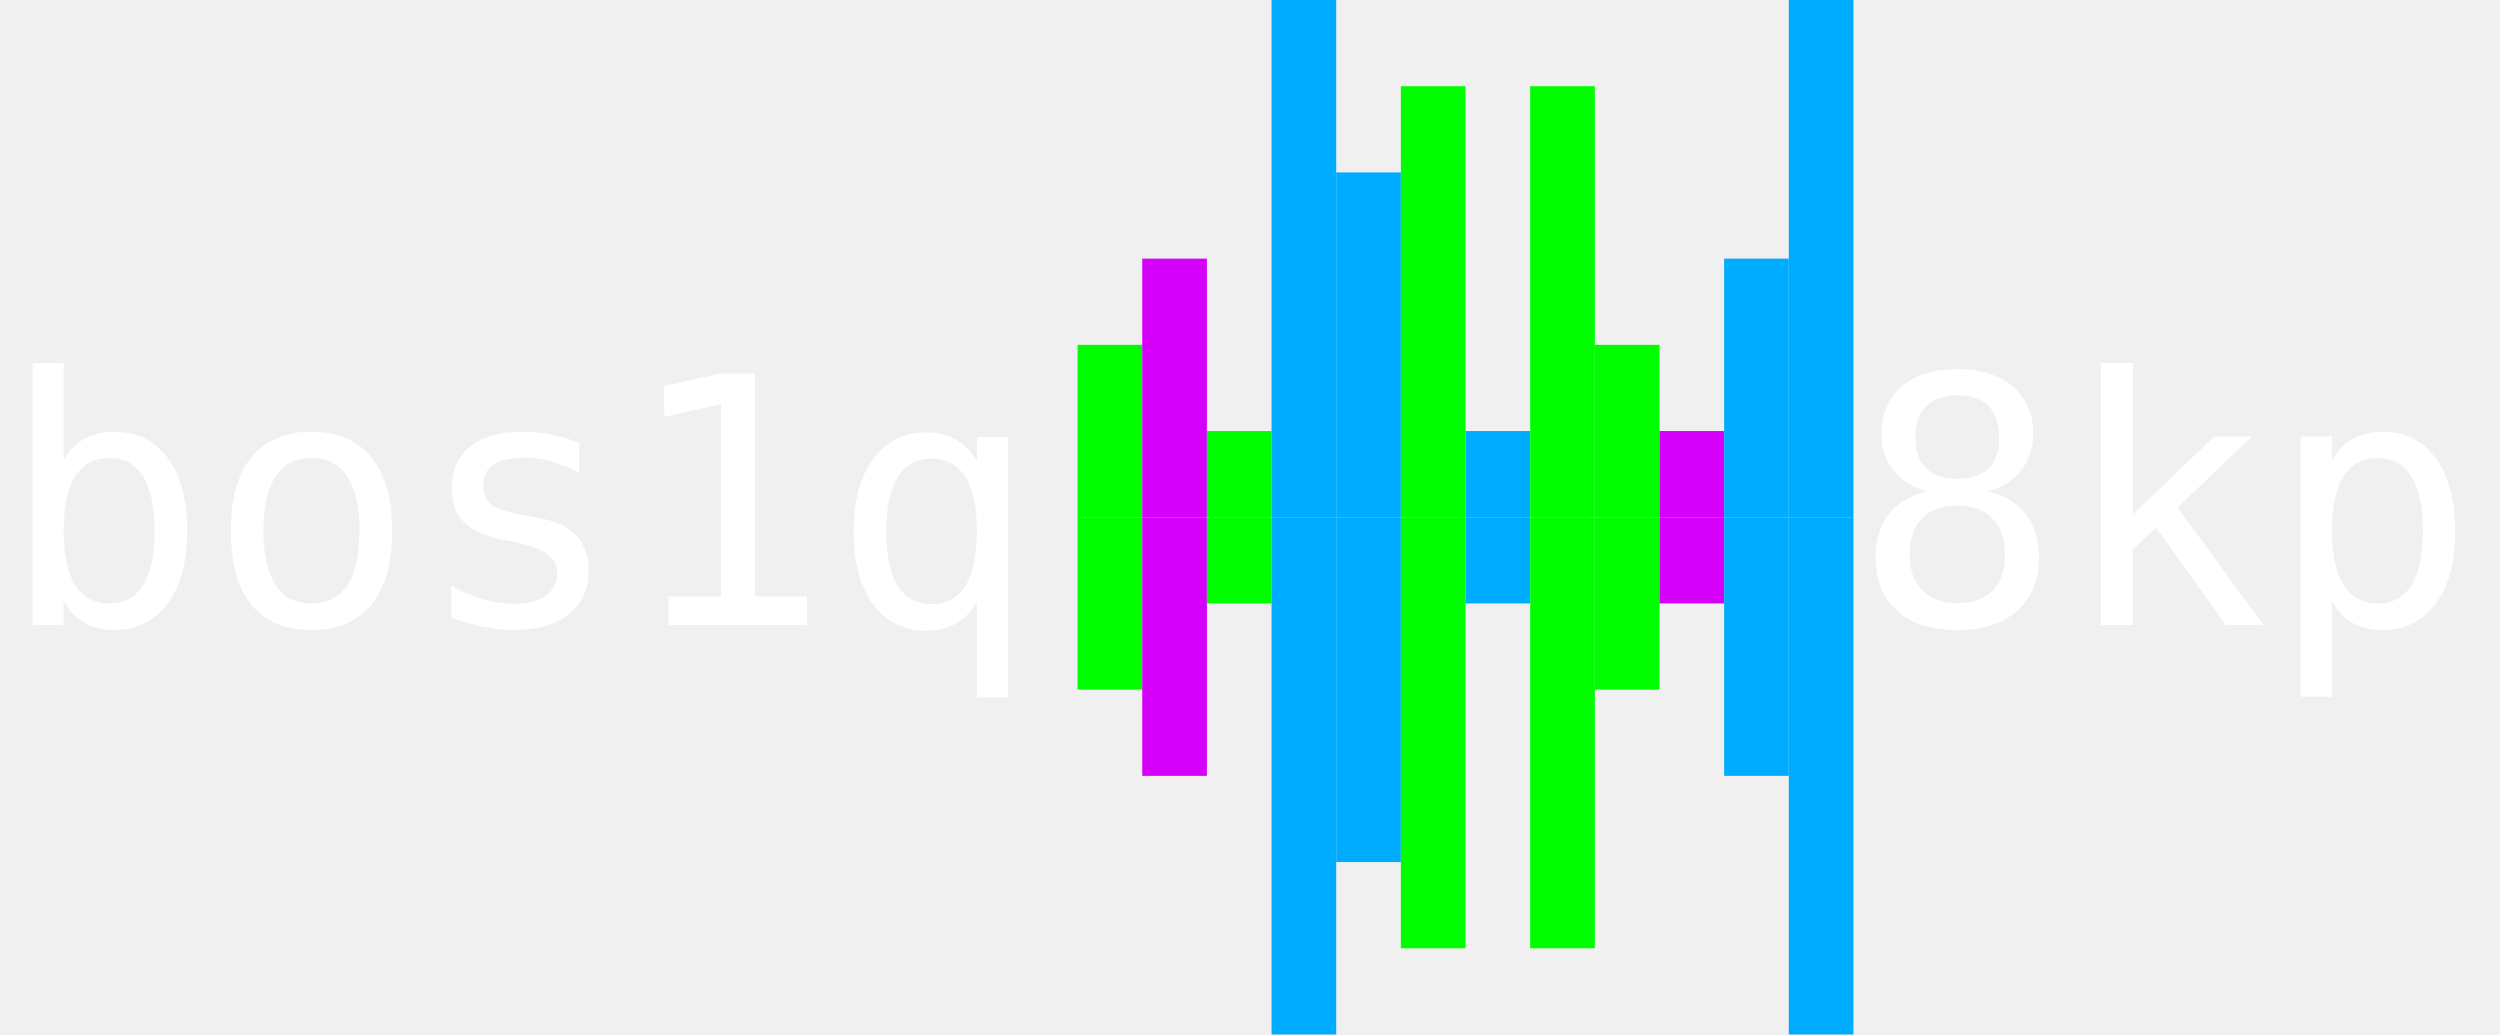
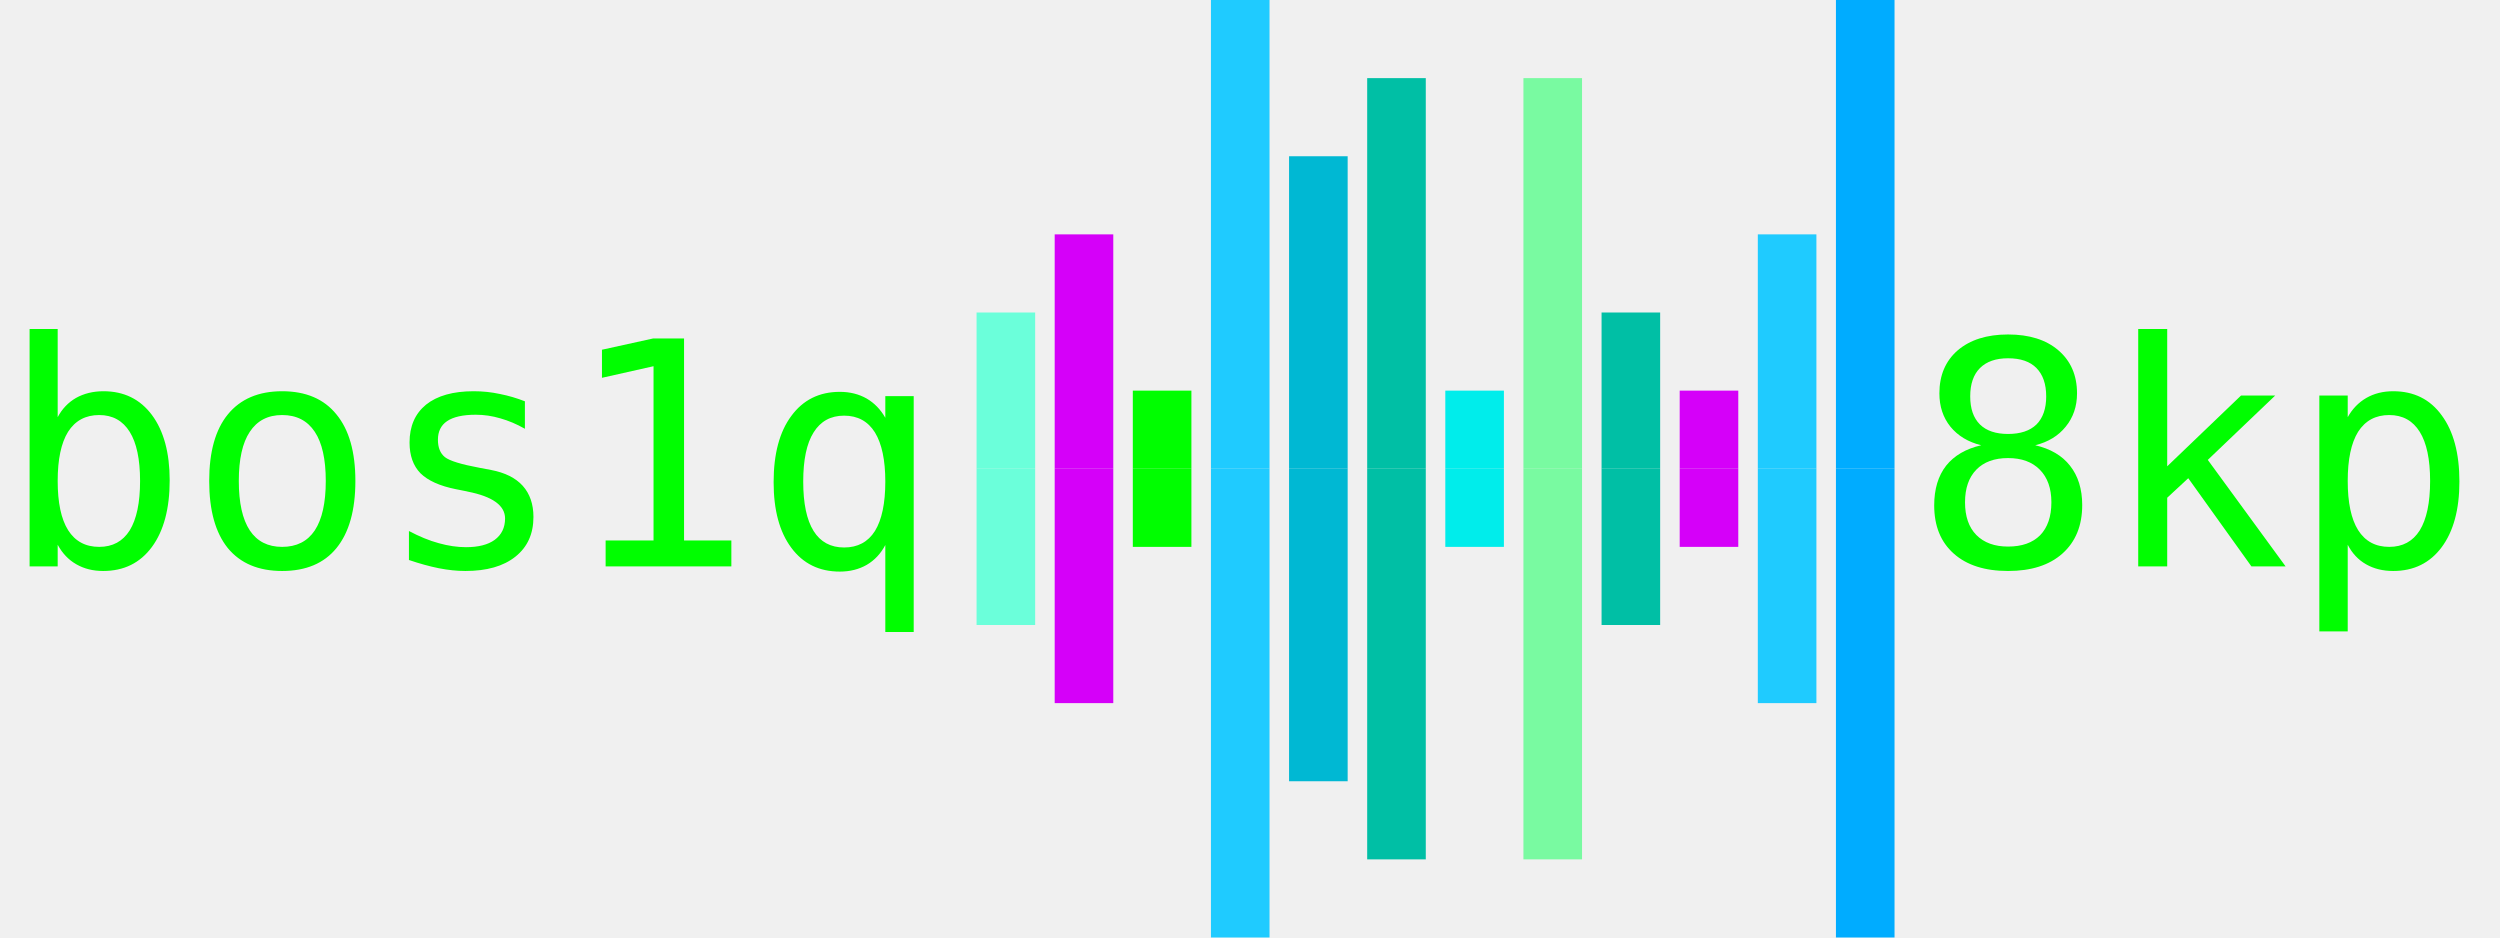
- <svg xmlns="http://www.w3.org/2000/svg" viewBox="0 0 116 48" width="116" height="48">
-   <text x="0" y="29" font-family="monospace" font-size="16" fill="#ffffff">bos1q</text>
+ <svg xmlns="http://www.w3.org/2000/svg" viewBox="0 0 128 48" width="128" height="48">
+   <text x="0" y="29" font-family="monospace" font-size="16" fill="#00fe00">bos1q</text>
  <g id="hash-bars" transform="translate(50, 0)">
-     <rect x="0" y="16" width="3" height="8" fill="#00fe00" />
-     <rect x="3" y="12" width="3" height="12" fill="#d500f9" />
-     <rect x="6" y="20" width="3" height="4" fill="#00fe00" />
-     <rect x="9" y="0" width="3" height="24" fill="#00acff" />
-     <rect x="12" y="8" width="3" height="16" fill="#00acff" />
-     <rect x="15" y="4" width="3" height="20" fill="#00fe00" />
-     <rect x="18" y="20" width="3" height="4" fill="#00acff" />
-     <rect x="21" y="4" width="3" height="20" fill="#00fe00" />
-     <rect x="24" y="16" width="3" height="8" fill="#00fe00" />
-     <rect x="27" y="20" width="3" height="4" fill="#d500f9" />
-     <rect x="30" y="12" width="3" height="12" fill="#00acff" />
-     <rect x="33" y="0" width="3" height="24" fill="#00acff" />
-     <rect x="0" y="24" width="3" height="8" fill="#00fe00" />
-     <rect x="3" y="24" width="3" height="12" fill="#d500f9" />
-     <rect x="6" y="24" width="3" height="4" fill="#00fe00" />
-     <rect x="9" y="24" width="3" height="24" fill="#00acff" />
-     <rect x="12" y="24" width="3" height="16" fill="#00acff" />
-     <rect x="15" y="24" width="3" height="20" fill="#00fe00" />
-     <rect x="18" y="24" width="3" height="4" fill="#00acff" />
-     <rect x="21" y="24" width="3" height="20" fill="#00fe00" />
-     <rect x="24" y="24" width="3" height="8" fill="#00fe00" />
-     <rect x="27" y="24" width="3" height="4" fill="#d500f9" />
-     <rect x="30" y="24" width="3" height="12" fill="#00acff" />
-     <rect x="33" y="24" width="3" height="24" fill="#00acff" />
+     <rect x="0" y="16" width="3" height="8" fill="#6bffda" />
+     <rect x="4" y="12" width="3" height="12" fill="#d500f9" />
+     <rect x="8" y="20" width="3" height="4" fill="#00fe00" />
+     <rect x="12" y="0" width="3" height="24" fill="#1fcbff" />
+     <rect x="16" y="8" width="3" height="16" fill="#00b8d3" />
+     <rect x="20" y="4" width="3" height="20" fill="#00bfa5" />
+     <rect x="24" y="20" width="3" height="4" fill="#00edeb" />
+     <rect x="28" y="4" width="3" height="20" fill="#79faa1" />
+     <rect x="32" y="16" width="3" height="8" fill="#00bfa5" />
+     <rect x="36" y="20" width="3" height="4" fill="#d500f9" />
+     <rect x="40" y="12" width="3" height="12" fill="#1fcbff" />
+     <rect x="44" y="0" width="3" height="24" fill="#00acff" />
+     <rect x="0" y="24" width="3" height="8" fill="#6bffda" />
+     <rect x="4" y="24" width="3" height="12" fill="#d500f9" />
+     <rect x="8" y="24" width="3" height="4" fill="#00fe00" />
+     <rect x="12" y="24" width="3" height="24" fill="#1fcbff" />
+     <rect x="16" y="24" width="3" height="16" fill="#00b8d3" />
+     <rect x="20" y="24" width="3" height="20" fill="#00bfa5" />
+     <rect x="24" y="24" width="3" height="4" fill="#00edeb" />
+     <rect x="28" y="24" width="3" height="20" fill="#79faa1" />
+     <rect x="32" y="24" width="3" height="8" fill="#00bfa5" />
+     <rect x="36" y="24" width="3" height="4" fill="#d500f9" />
+     <rect x="40" y="24" width="3" height="12" fill="#1fcbff" />
+     <rect x="44" y="24" width="3" height="24" fill="#00acff" />
  </g>
-   <text x="86" y="29" font-family="monospace" font-size="16" fill="#ffffff">8kp</text>
+   <text x="98" y="29" font-family="monospace" font-size="16" fill="#00fe00">8kp</text>
</svg>
